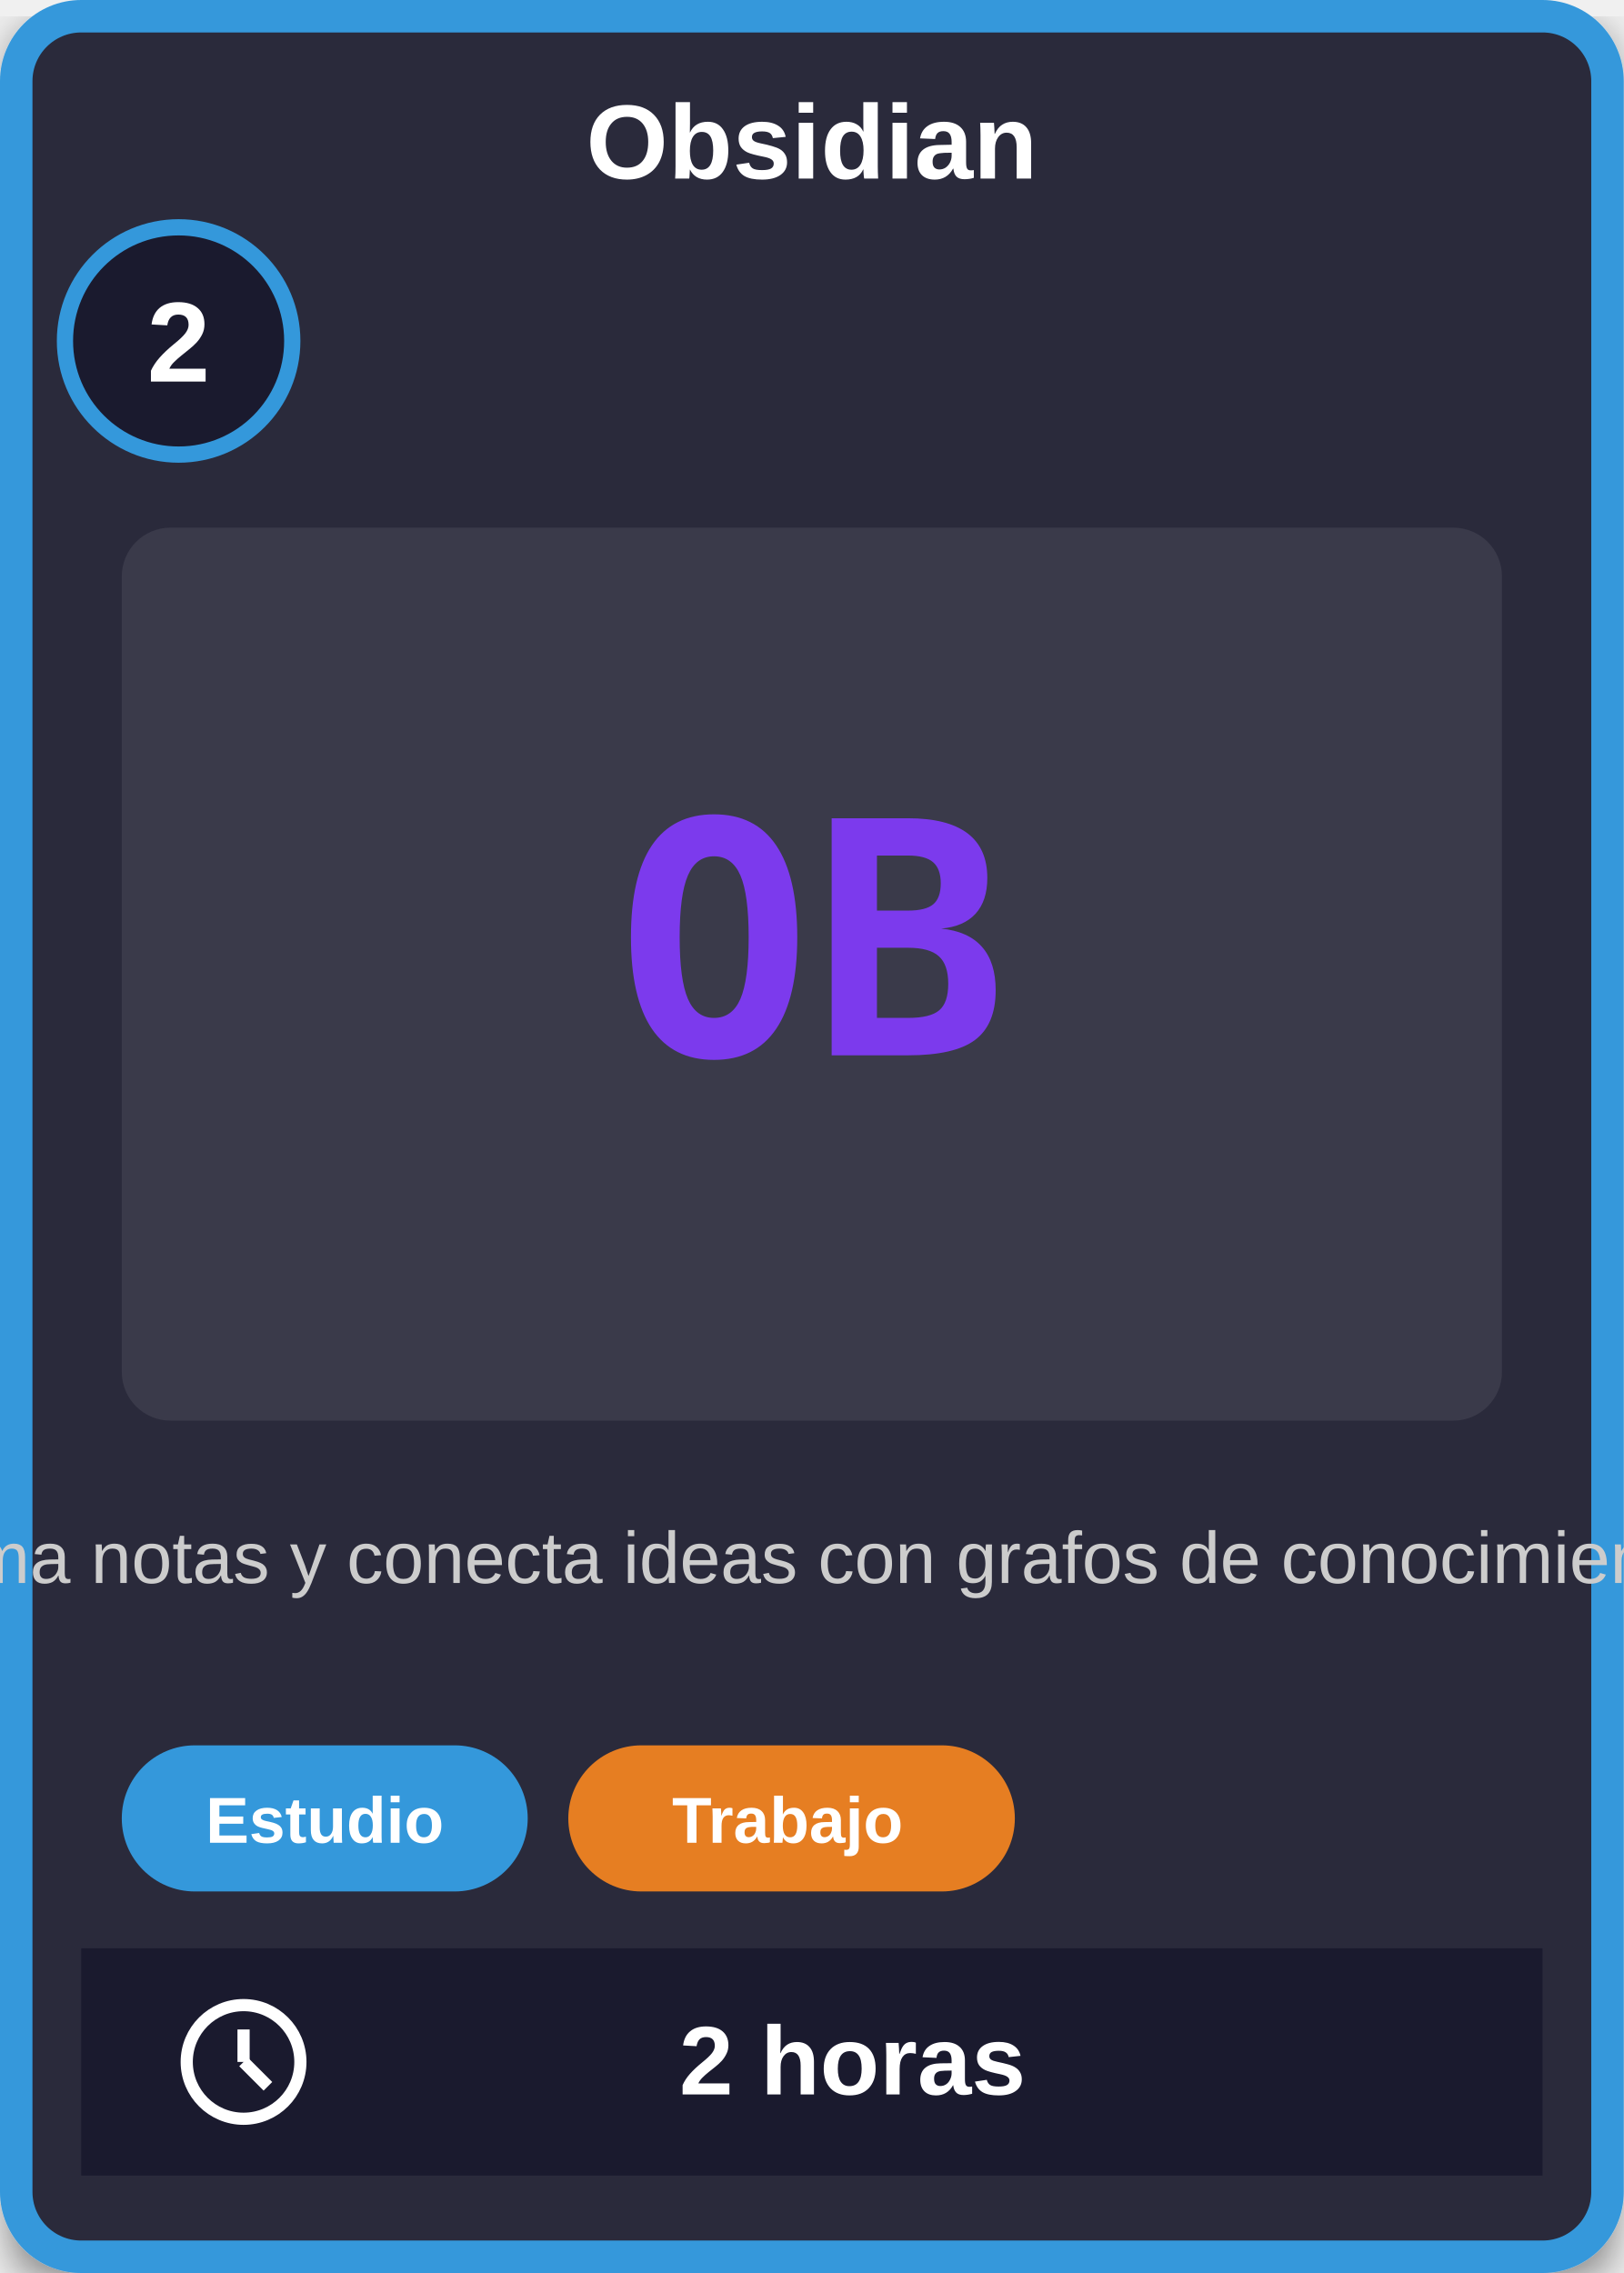
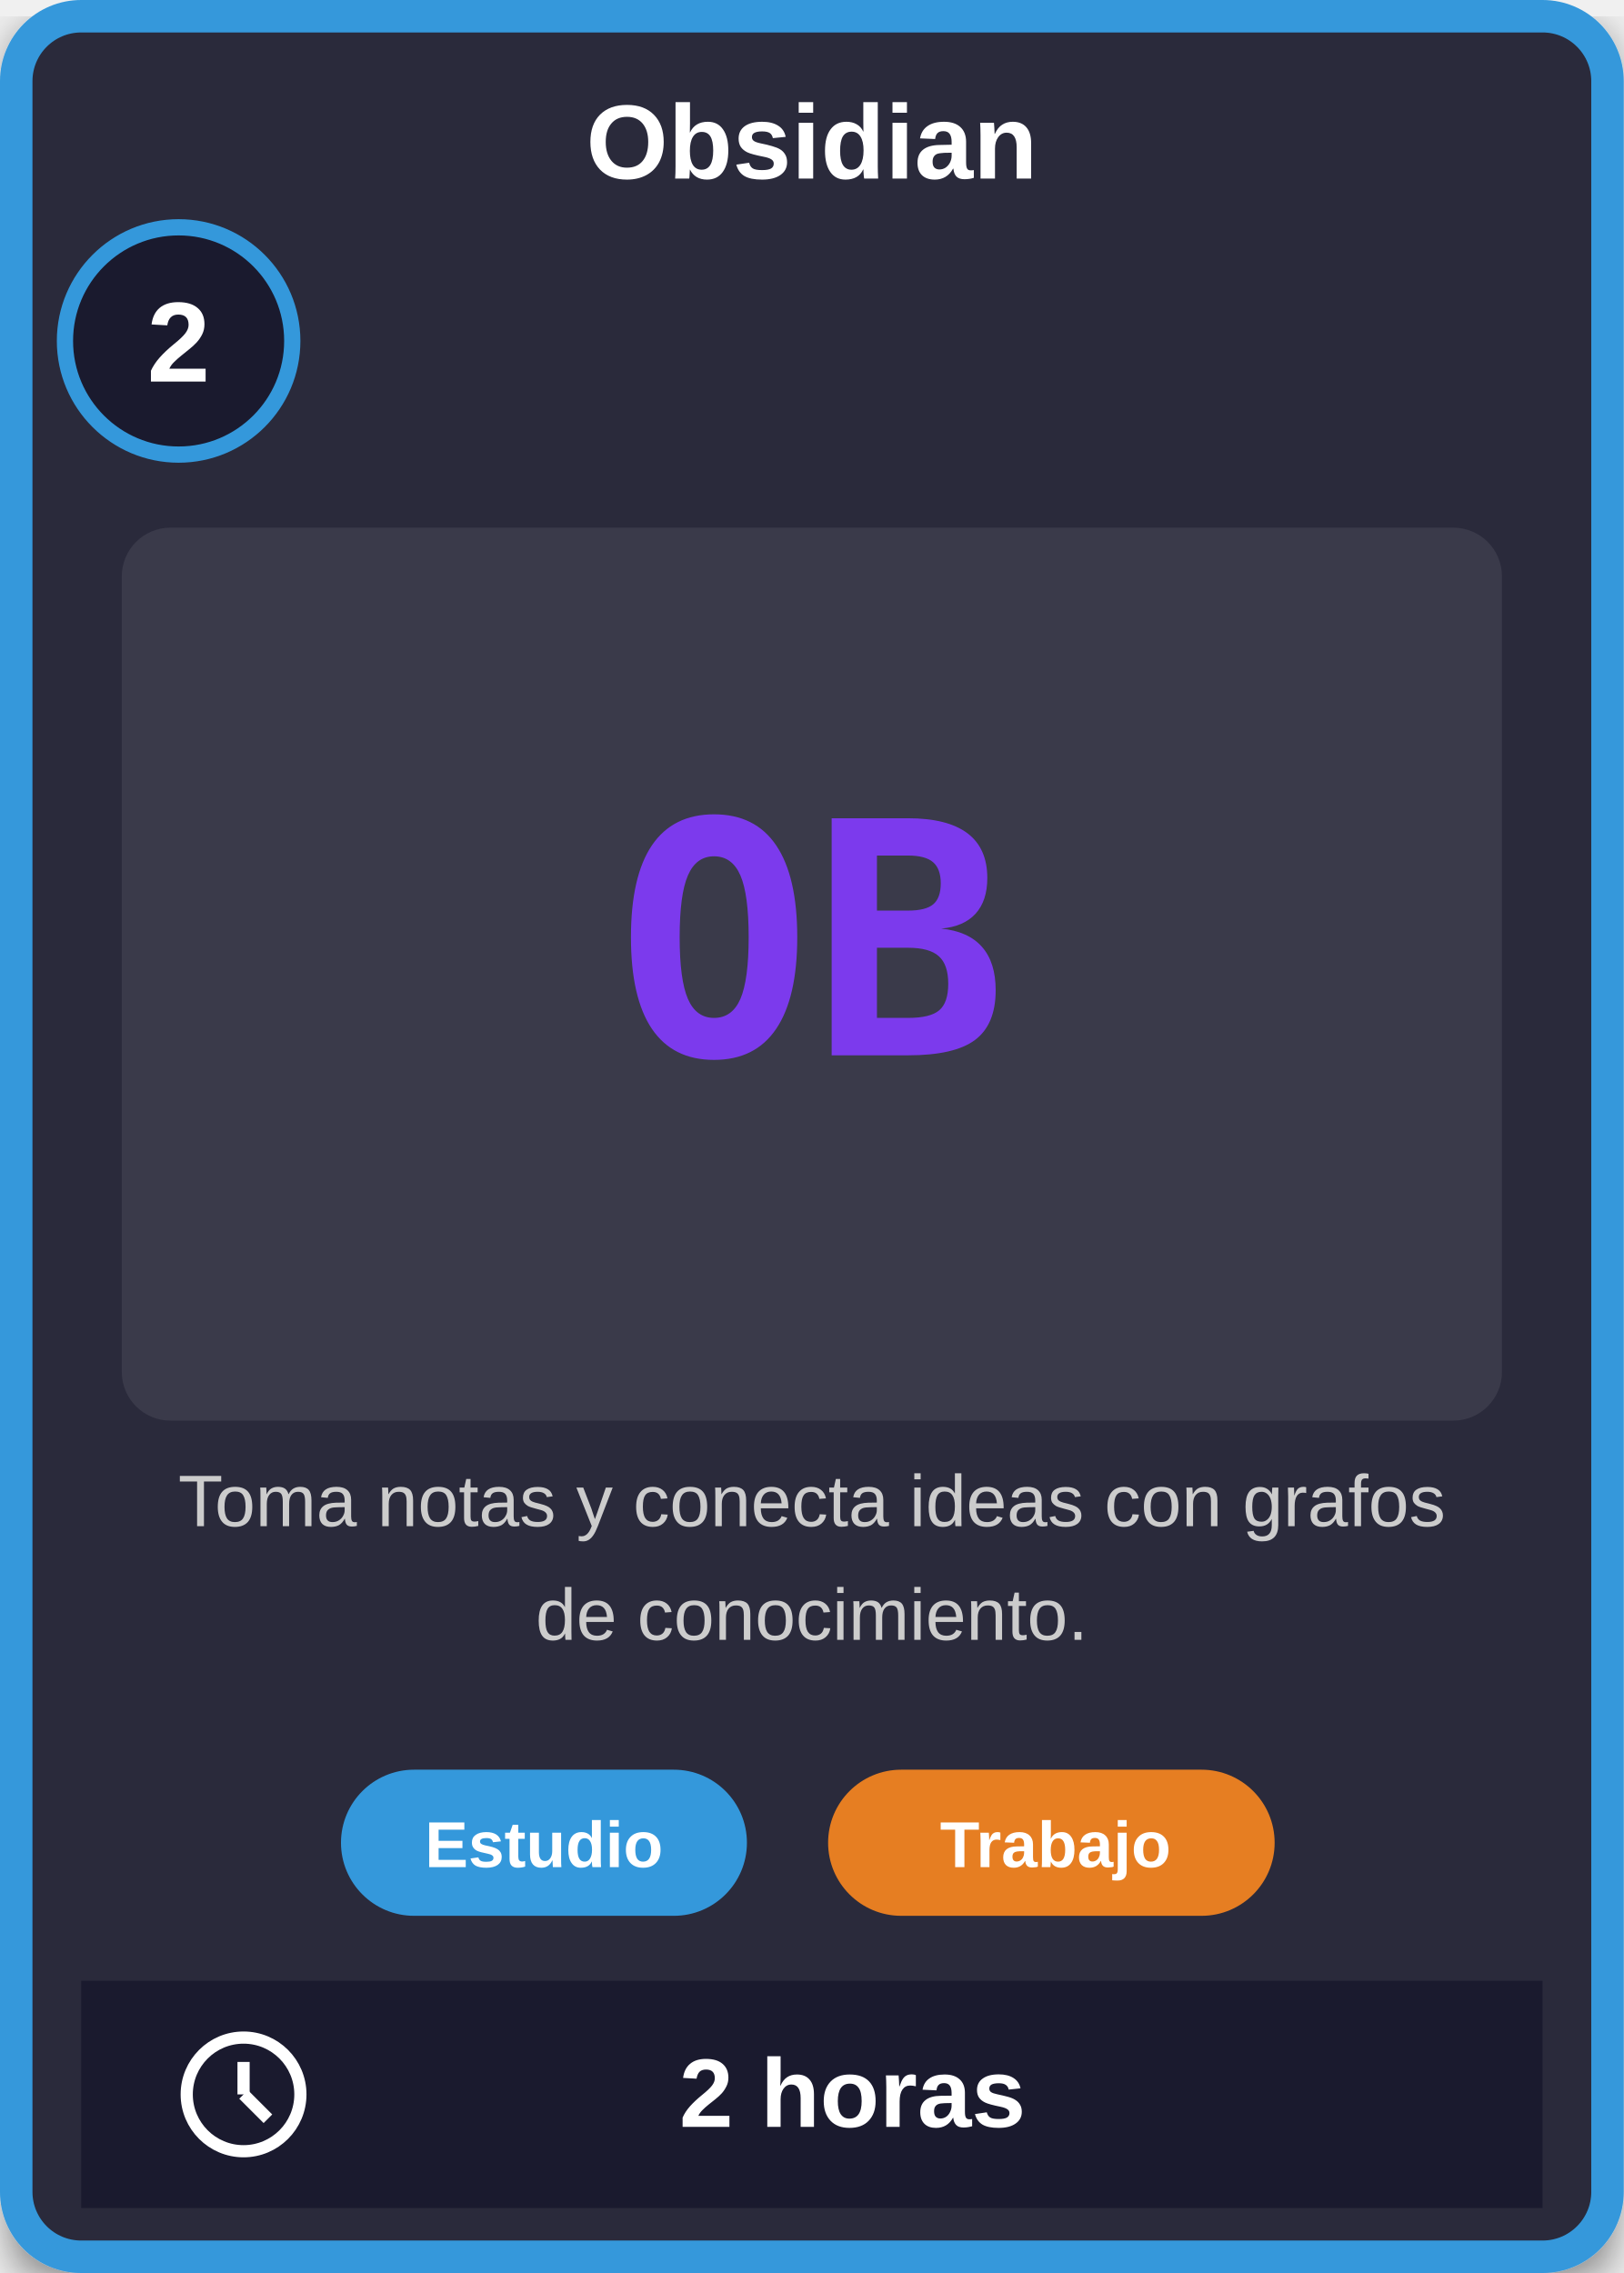
<svg xmlns="http://www.w3.org/2000/svg" viewBox="0 0 200 280">
  <defs>
    <filter id="shadow5" x="-5%" y="-5%" width="110%" height="110%">
      <feDropShadow dx="0" dy="2" stdDeviation="3" flood-color="#000" flood-opacity="0.5" />
    </filter>
  </defs>
  <rect x="2" y="2" width="196" height="276" rx="8" ry="8" fill="#2a2a3a" stroke="#3498db" stroke-width="4" filter="url(#shadow5)" />
  <text x="100" y="22" text-anchor="middle" fill="#ffffff" font-family="Arial, sans-serif" font-size="13" font-weight="bold">Obsidian</text>
  <circle cx="22" cy="42" r="14" fill="#1a1a2e" stroke="#3498db" stroke-width="2" />
  <text x="22" y="47" text-anchor="middle" fill="#ffffff" font-family="Arial, sans-serif" font-size="14" font-weight="bold">2</text>
  <rect x="15" y="65" width="170" height="110" rx="6" ry="6" fill="#3a3a4a" />
  <text x="100" y="130" text-anchor="middle" fill="#7c3aed" font-family="monospace, sans-serif" font-size="40" font-weight="bold">OB</text>
-   <text x="100" y="195" text-anchor="middle" fill="#cccccc" font-family="Arial, sans-serif" font-size="9">Toma notas y conecta ideas con grafos de conocimiento.</text>
-   <rect x="15" y="215" width="50" height="18" rx="9" ry="9" fill="#3498db" />
-   <text x="40" y="227" text-anchor="middle" fill="#ffffff" font-family="Arial, sans-serif" font-size="8" font-weight="bold">Estudio</text>
-   <rect x="70" y="215" width="55" height="18" rx="9" ry="9" fill="#e67e22" />
-   <text x="97" y="227" text-anchor="middle" fill="#ffffff" font-family="Arial, sans-serif" font-size="8" font-weight="bold">Trabajo</text>
-   <rect x="10" y="240" width="180" height="28" fill="#1a1a2e" />
-   <circle cx="30" cy="254" r="7" fill="none" stroke="#ffffff" stroke-width="1.5" />
-   <line x1="30" y1="250" x2="30" y2="254" stroke="#ffffff" stroke-width="1.5" />
-   <line x1="30" y1="254" x2="33" y2="257" stroke="#ffffff" stroke-width="1.5" />
-   <text x="105" y="258" text-anchor="middle" fill="#ffffff" font-family="Arial, sans-serif" font-size="12" font-weight="bold">2 horas</text>
+   <text x="100" y="188" text-anchor="middle" fill="#cccccc" font-family="Arial, sans-serif" font-size="9">Toma notas y conecta ideas con grafos</text>
+   <text x="100" y="202" text-anchor="middle" fill="#cccccc" font-family="Arial, sans-serif" font-size="9">de conocimiento.</text>
+   <g>
+     <rect x="42" y="218" width="50" height="18" rx="9" ry="9" fill="#3498db" />
+     <text x="67" y="230" text-anchor="middle" fill="#ffffff" font-family="Arial, sans-serif" font-size="8" font-weight="bold">Estudio</text>
+   </g>
+   <g>
+     <rect x="102" y="218" width="55" height="18" rx="9" ry="9" fill="#e67e22" />
+     <text x="130" y="230" text-anchor="middle" fill="#ffffff" font-family="Arial, sans-serif" font-size="8" font-weight="bold">Trabajo</text>
+   </g>
+   <rect x="10" y="244" width="180" height="28" fill="#1a1a2e" />
+   <circle cx="30" cy="258" r="7" fill="none" stroke="#ffffff" stroke-width="1.5" />
+   <line x1="30" y1="254" x2="30" y2="258" stroke="#ffffff" stroke-width="1.5" />
+   <line x1="30" y1="258" x2="33" y2="261" stroke="#ffffff" stroke-width="1.5" />
+   <text x="105" y="262" text-anchor="middle" fill="#ffffff" font-family="Arial, sans-serif" font-size="12" font-weight="bold">2 horas</text>
</svg>
